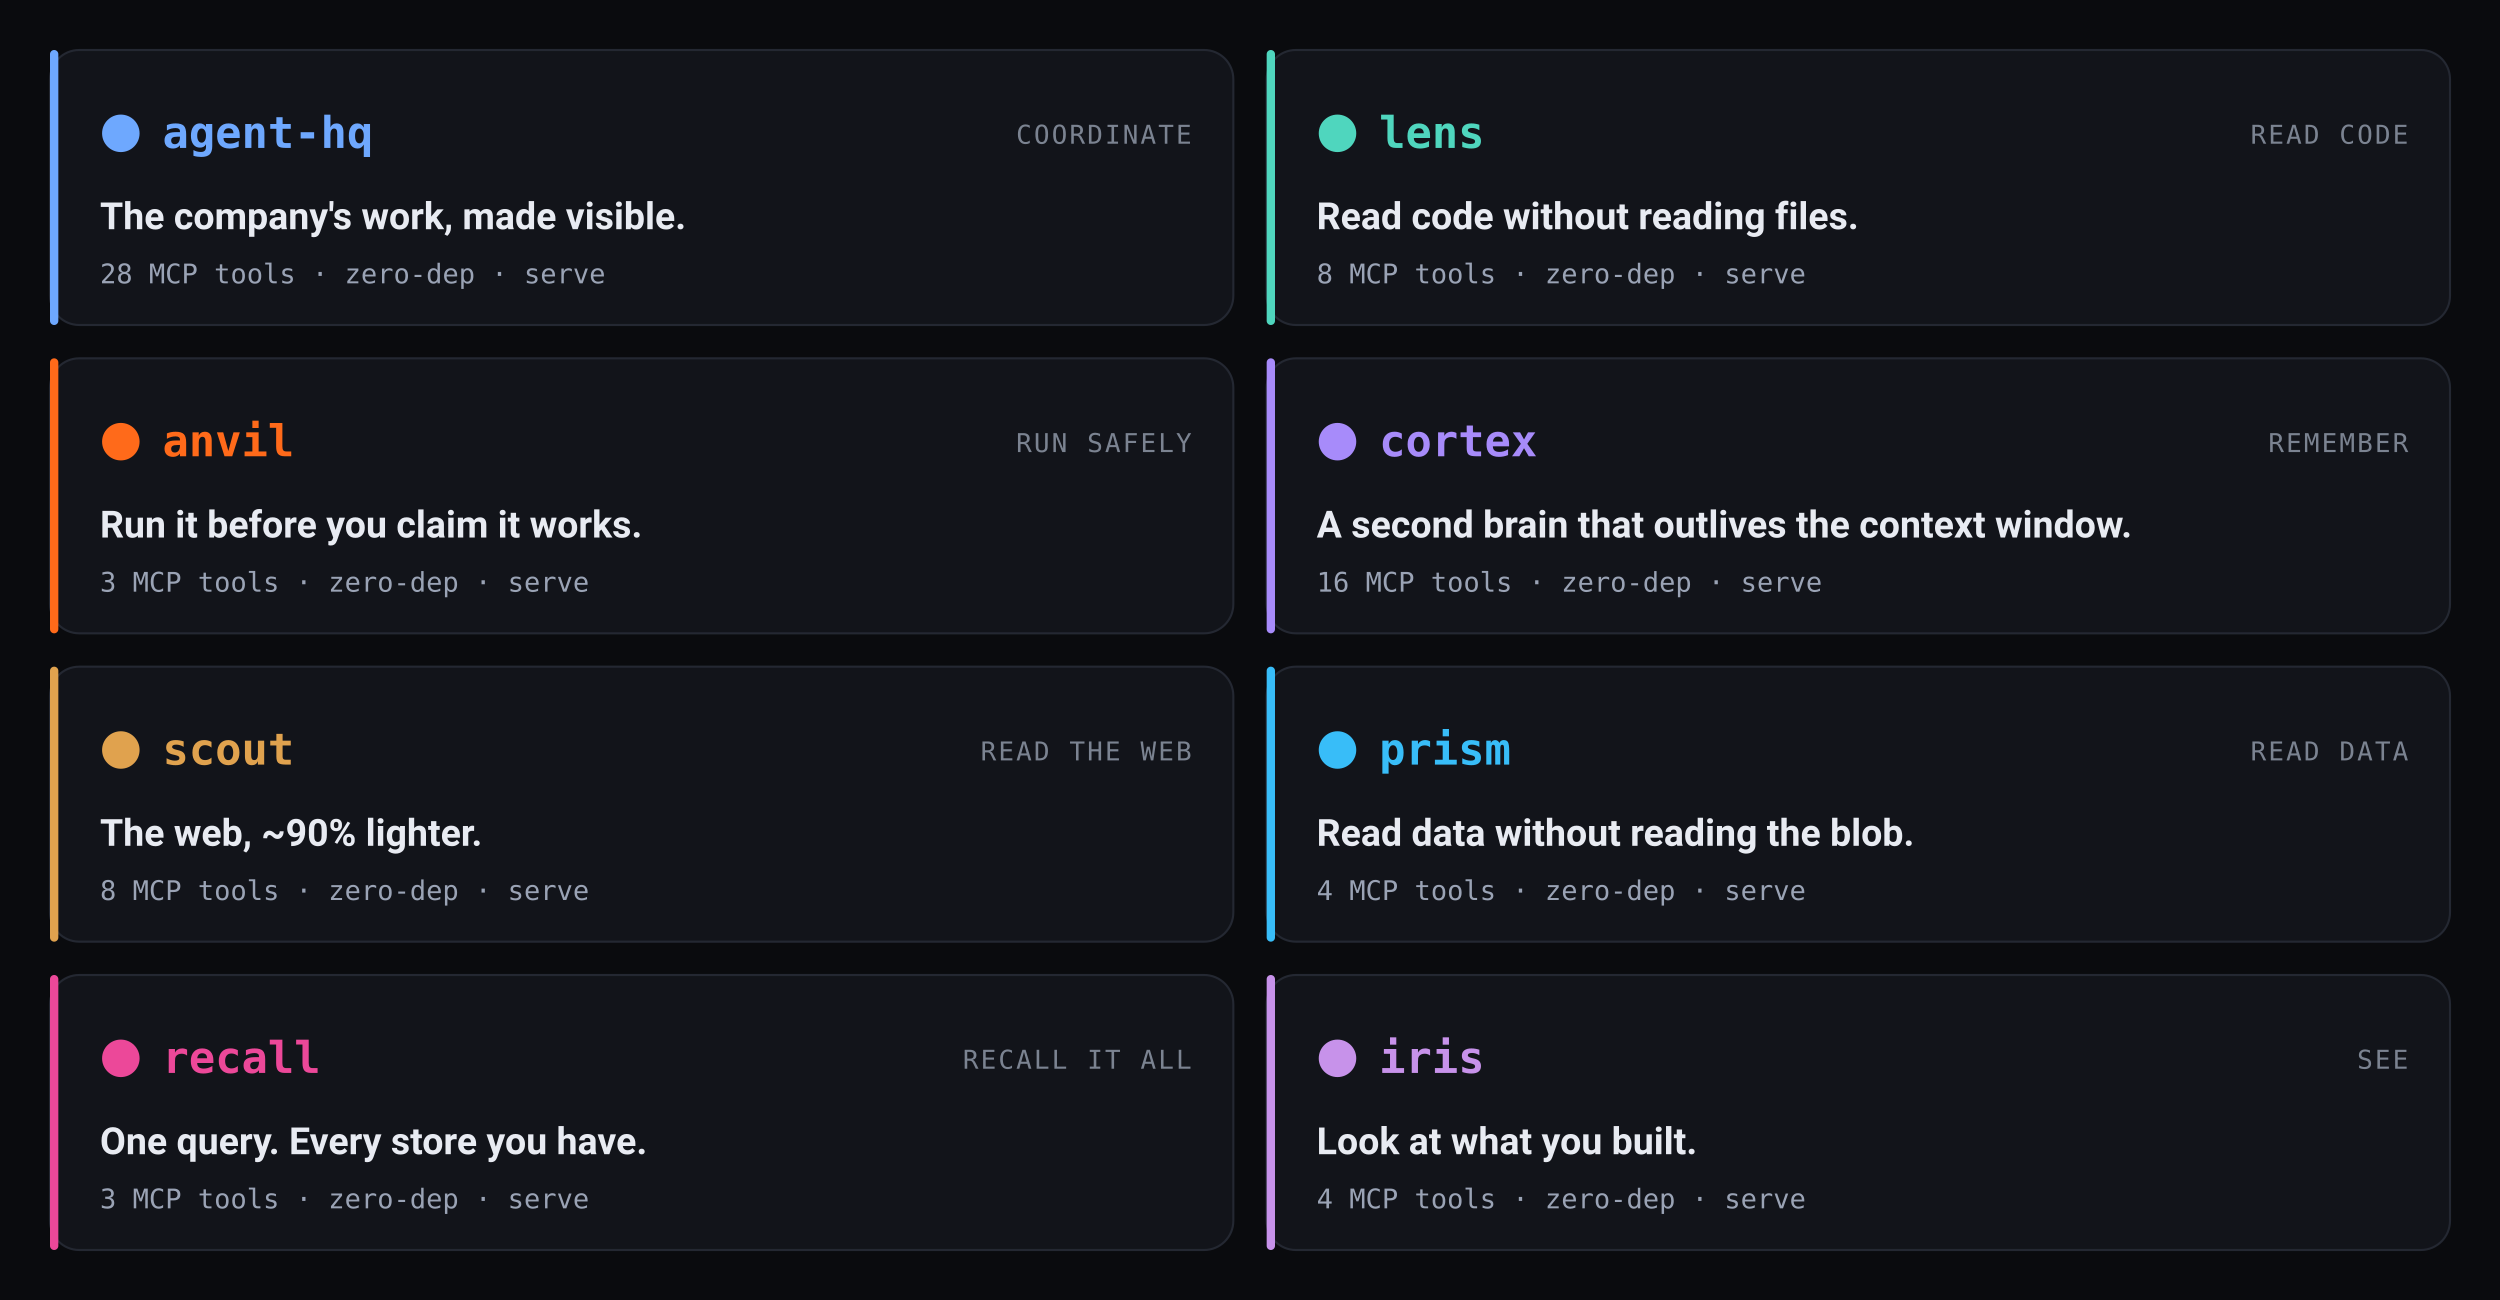
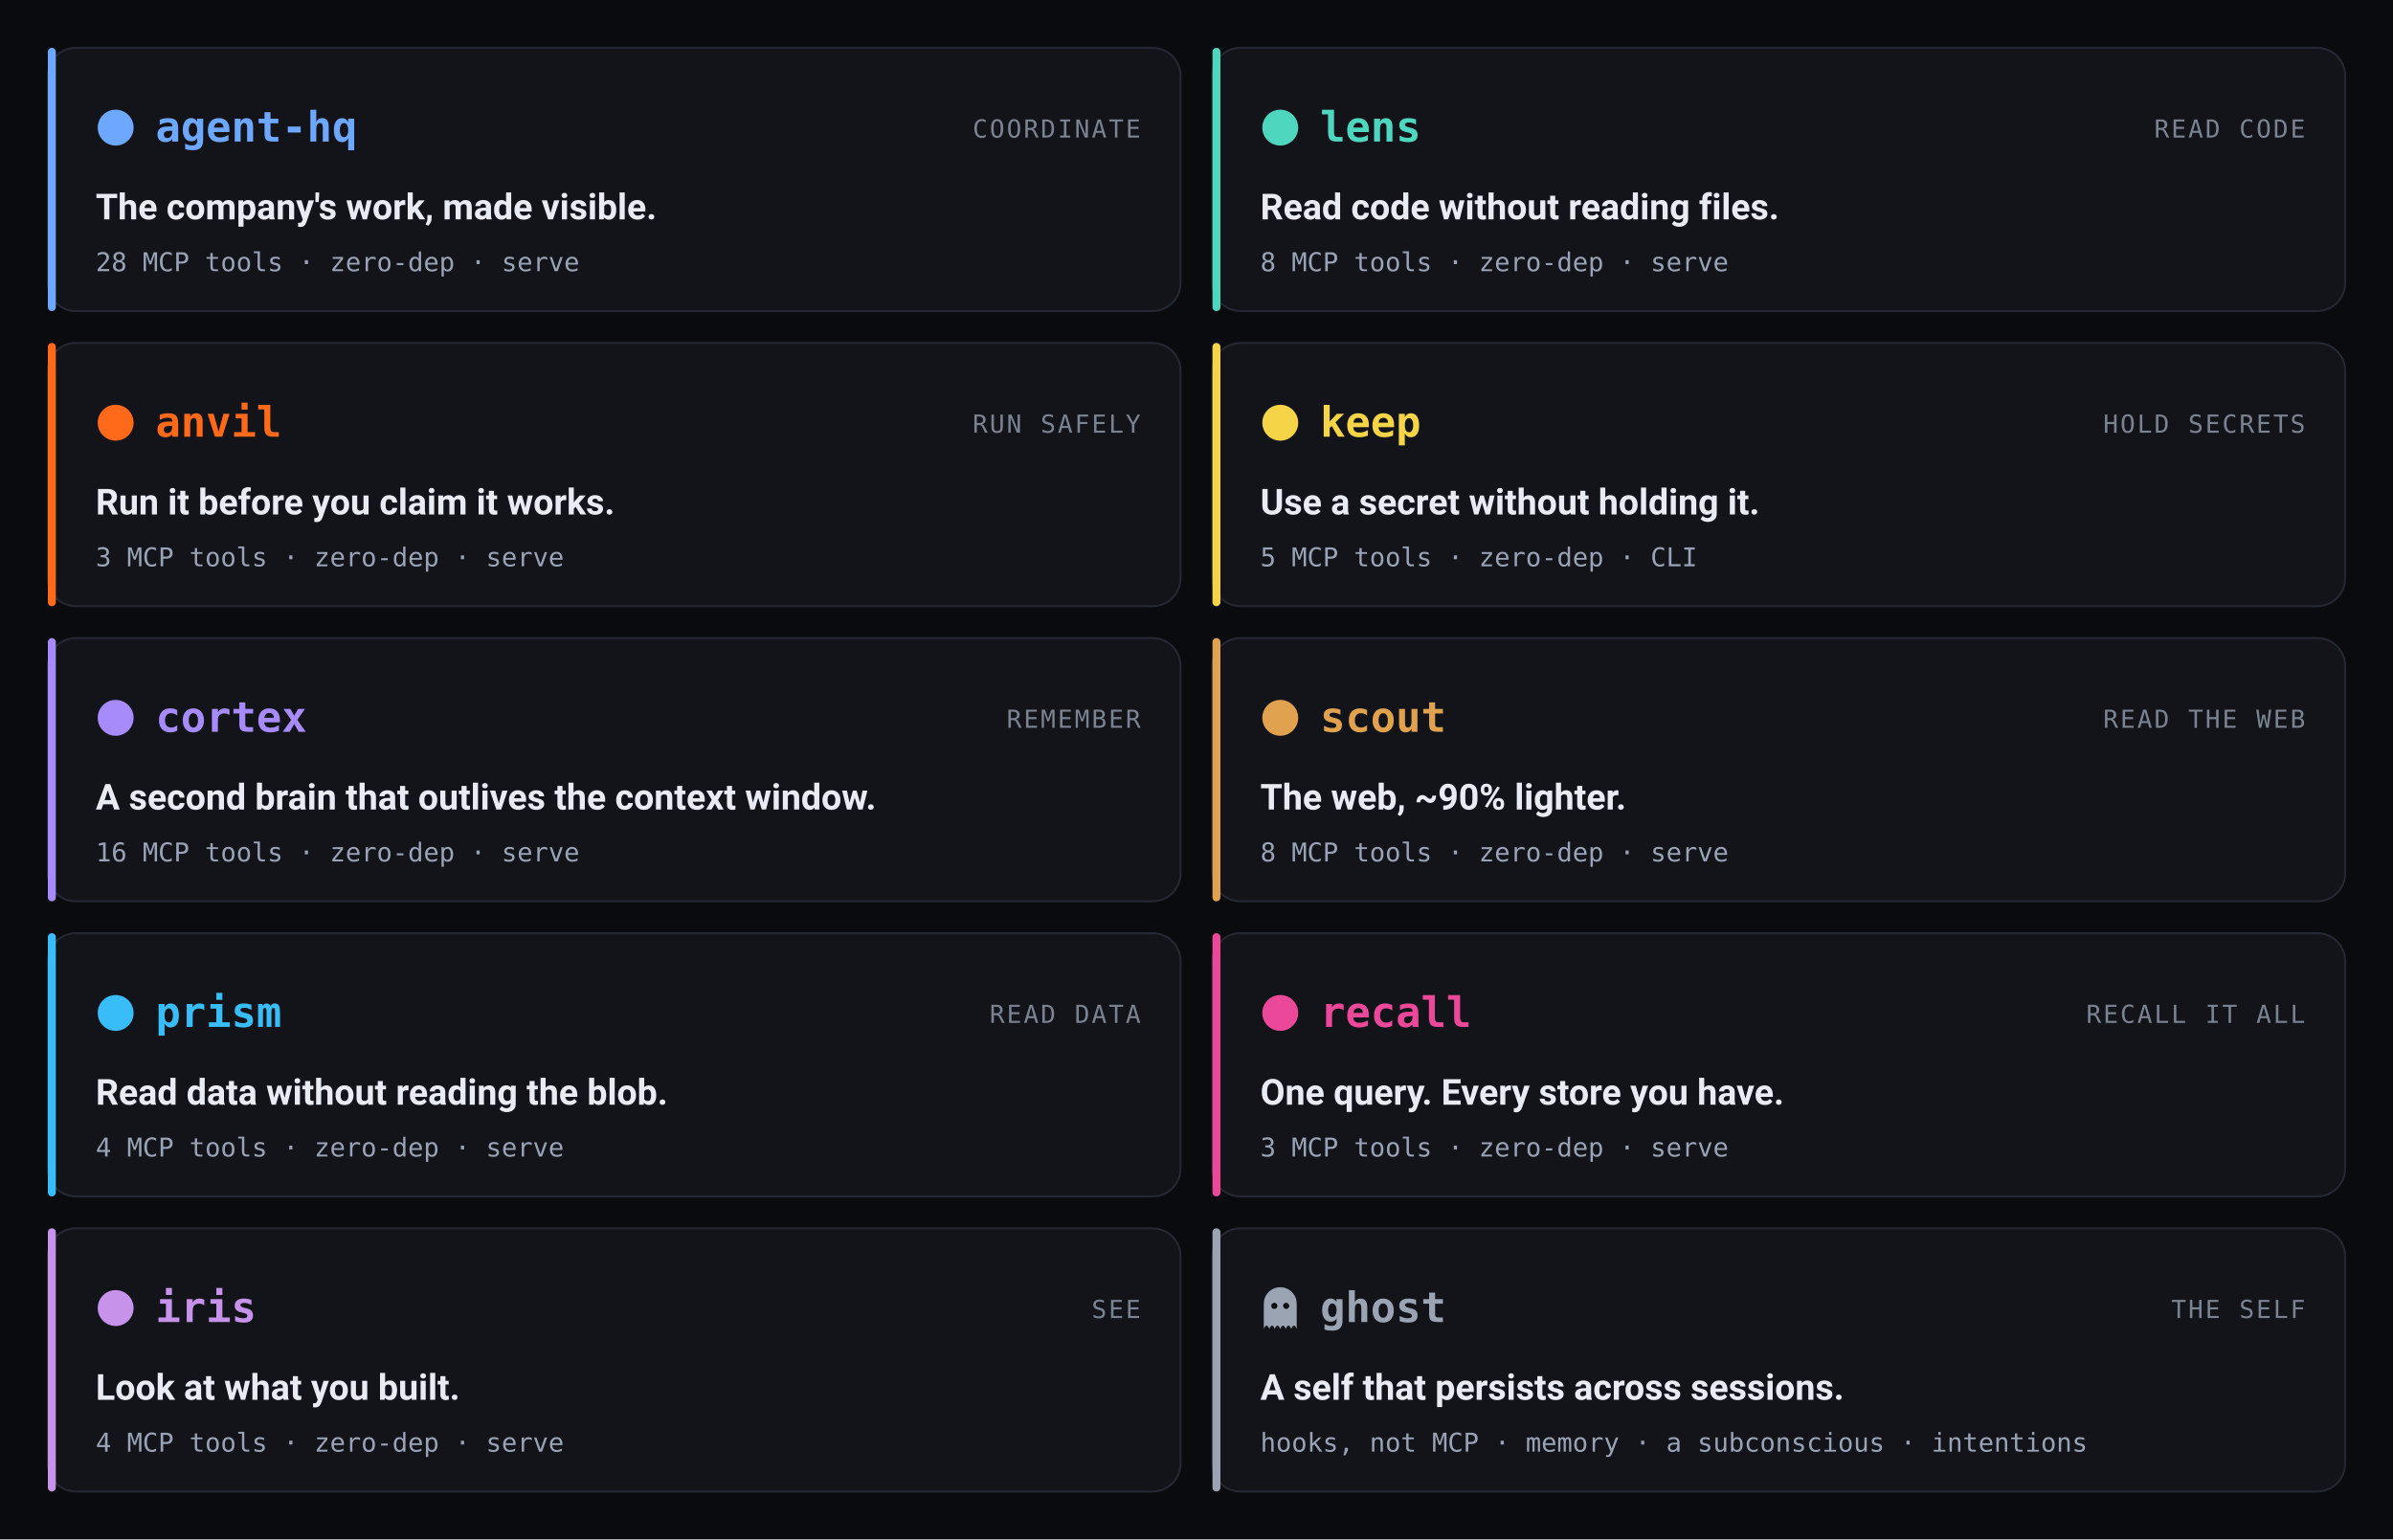
- <svg xmlns="http://www.w3.org/2000/svg" viewBox="0 0 1200 624" width="1200" height="624" role="img">
+ <svg xmlns="http://www.w3.org/2000/svg" viewBox="0 0 1200 772" width="1200" height="772" role="img">
  <defs>
    <linearGradient id="wm" x1="0" y1="0" x2="1" y2="0.3">
      <stop offset="0" stop-color="#6ea8fe" />
      <stop offset="0.22" stop-color="#4fd6be" />
      <stop offset="0.44" stop-color="#a78bfa" />
      <stop offset="0.62" stop-color="#c792ea" />
      <stop offset="0.8" stop-color="#ec4899" />
      <stop offset="1" stop-color="#e0a24e" />
    </linearGradient>
    <radialGradient id="glow" cx="80%" cy="-8%" r="80%">
      <stop offset="0" stop-color="#16213a" />
      <stop offset="55%" stop-color="#0a0b0e" stop-opacity="0" />
    </radialGradient>
    <radialGradient id="core" cx="50%" cy="42%" r="70%">
      <stop offset="0" stop-color="#1b1f29" />
      <stop offset="100%" stop-color="#0a0b0e" />
    </radialGradient>
  </defs>
-   <rect width="1200" height="624" fill="#0a0b0e" />
+   <rect width="1200" height="772" fill="#0a0b0e" />
  <g transform="translate(24,24)">
    <rect width="568" height="132" rx="14" fill="#12141a" stroke="#242832" />
    <rect width="4" height="132" rx="2" fill="#6ea8fe" />
    <circle cx="34" cy="40" r="9" fill="#6ea8fe" />
    <text x="54" y="47" font-family="ui-monospace,SFMono-Regular,Menlo,monospace" font-size="21" font-weight="700" fill="#6ea8fe">agent-hq</text>
    <text x="548" y="45" text-anchor="end" font-family="ui-monospace,SFMono-Regular,Menlo,monospace" font-size="12.5" letter-spacing="1" fill="#7b8391">COORDINATE</text>
    <text x="24" y="86" font-family="system-ui,-apple-system,Segoe UI,Roboto,sans-serif" font-size="18" font-weight="600" fill="#e8ebf2">The company's work, made visible.</text>
    <text x="24" y="112" font-family="ui-monospace,SFMono-Regular,Menlo,monospace" font-size="13" fill="#9aa3b5">28 MCP tools · zero-dep · serve</text>
  </g>
  <g transform="translate(608,24)">
    <rect width="568" height="132" rx="14" fill="#12141a" stroke="#242832" />
    <rect width="4" height="132" rx="2" fill="#4fd6be" />
    <circle cx="34" cy="40" r="9" fill="#4fd6be" />
    <text x="54" y="47" font-family="ui-monospace,SFMono-Regular,Menlo,monospace" font-size="21" font-weight="700" fill="#4fd6be">lens</text>
    <text x="548" y="45" text-anchor="end" font-family="ui-monospace,SFMono-Regular,Menlo,monospace" font-size="12.5" letter-spacing="1" fill="#7b8391">READ CODE</text>
    <text x="24" y="86" font-family="system-ui,-apple-system,Segoe UI,Roboto,sans-serif" font-size="18" font-weight="600" fill="#e8ebf2">Read code without reading files.</text>
    <text x="24" y="112" font-family="ui-monospace,SFMono-Regular,Menlo,monospace" font-size="13" fill="#9aa3b5">8 MCP tools · zero-dep · serve</text>
  </g>
  <g transform="translate(24,172)">
    <rect width="568" height="132" rx="14" fill="#12141a" stroke="#242832" />
    <rect width="4" height="132" rx="2" fill="#ff6a1a" />
    <circle cx="34" cy="40" r="9" fill="#ff6a1a" />
    <text x="54" y="47" font-family="ui-monospace,SFMono-Regular,Menlo,monospace" font-size="21" font-weight="700" fill="#ff6a1a">anvil</text>
    <text x="548" y="45" text-anchor="end" font-family="ui-monospace,SFMono-Regular,Menlo,monospace" font-size="12.5" letter-spacing="1" fill="#7b8391">RUN SAFELY</text>
    <text x="24" y="86" font-family="system-ui,-apple-system,Segoe UI,Roboto,sans-serif" font-size="18" font-weight="600" fill="#e8ebf2">Run it before you claim it works.</text>
    <text x="24" y="112" font-family="ui-monospace,SFMono-Regular,Menlo,monospace" font-size="13" fill="#9aa3b5">3 MCP tools · zero-dep · serve</text>
  </g>
  <g transform="translate(608,172)">
    <rect width="568" height="132" rx="14" fill="#12141a" stroke="#242832" />
+     <rect width="4" height="132" rx="2" fill="#f5d547" />
+     <circle cx="34" cy="40" r="9" fill="#f5d547" />
+     <text x="54" y="47" font-family="ui-monospace,SFMono-Regular,Menlo,monospace" font-size="21" font-weight="700" fill="#f5d547">keep</text>
+     <text x="548" y="45" text-anchor="end" font-family="ui-monospace,SFMono-Regular,Menlo,monospace" font-size="12.5" letter-spacing="1" fill="#7b8391">HOLD SECRETS</text>
+     <text x="24" y="86" font-family="system-ui,-apple-system,Segoe UI,Roboto,sans-serif" font-size="18" font-weight="600" fill="#e8ebf2">Use a secret without holding it.</text>
+     <text x="24" y="112" font-family="ui-monospace,SFMono-Regular,Menlo,monospace" font-size="13" fill="#9aa3b5">5 MCP tools · zero-dep · CLI</text>
+   </g>
+   <g transform="translate(24,320)">
+     <rect width="568" height="132" rx="14" fill="#12141a" stroke="#242832" />
    <rect width="4" height="132" rx="2" fill="#a78bfa" />
    <circle cx="34" cy="40" r="9" fill="#a78bfa" />
    <text x="54" y="47" font-family="ui-monospace,SFMono-Regular,Menlo,monospace" font-size="21" font-weight="700" fill="#a78bfa">cortex</text>
    <text x="548" y="45" text-anchor="end" font-family="ui-monospace,SFMono-Regular,Menlo,monospace" font-size="12.5" letter-spacing="1" fill="#7b8391">REMEMBER</text>
    <text x="24" y="86" font-family="system-ui,-apple-system,Segoe UI,Roboto,sans-serif" font-size="18" font-weight="600" fill="#e8ebf2">A second brain that outlives the context window.</text>
    <text x="24" y="112" font-family="ui-monospace,SFMono-Regular,Menlo,monospace" font-size="13" fill="#9aa3b5">16 MCP tools · zero-dep · serve</text>
  </g>
-   <g transform="translate(24,320)">
+   <g transform="translate(608,320)">
    <rect width="568" height="132" rx="14" fill="#12141a" stroke="#242832" />
    <rect width="4" height="132" rx="2" fill="#e0a24e" />
    <circle cx="34" cy="40" r="9" fill="#e0a24e" />
    <text x="54" y="47" font-family="ui-monospace,SFMono-Regular,Menlo,monospace" font-size="21" font-weight="700" fill="#e0a24e">scout</text>
    <text x="548" y="45" text-anchor="end" font-family="ui-monospace,SFMono-Regular,Menlo,monospace" font-size="12.5" letter-spacing="1" fill="#7b8391">READ THE WEB</text>
    <text x="24" y="86" font-family="system-ui,-apple-system,Segoe UI,Roboto,sans-serif" font-size="18" font-weight="600" fill="#e8ebf2">The web, ~90% lighter.</text>
    <text x="24" y="112" font-family="ui-monospace,SFMono-Regular,Menlo,monospace" font-size="13" fill="#9aa3b5">8 MCP tools · zero-dep · serve</text>
  </g>
-   <g transform="translate(608,320)">
+   <g transform="translate(24,468)">
    <rect width="568" height="132" rx="14" fill="#12141a" stroke="#242832" />
    <rect width="4" height="132" rx="2" fill="#38bdf8" />
    <circle cx="34" cy="40" r="9" fill="#38bdf8" />
    <text x="54" y="47" font-family="ui-monospace,SFMono-Regular,Menlo,monospace" font-size="21" font-weight="700" fill="#38bdf8">prism</text>
    <text x="548" y="45" text-anchor="end" font-family="ui-monospace,SFMono-Regular,Menlo,monospace" font-size="12.5" letter-spacing="1" fill="#7b8391">READ DATA</text>
    <text x="24" y="86" font-family="system-ui,-apple-system,Segoe UI,Roboto,sans-serif" font-size="18" font-weight="600" fill="#e8ebf2">Read data without reading the blob.</text>
    <text x="24" y="112" font-family="ui-monospace,SFMono-Regular,Menlo,monospace" font-size="13" fill="#9aa3b5">4 MCP tools · zero-dep · serve</text>
  </g>
-   <g transform="translate(24,468)">
+   <g transform="translate(608,468)">
    <rect width="568" height="132" rx="14" fill="#12141a" stroke="#242832" />
    <rect width="4" height="132" rx="2" fill="#ec4899" />
    <circle cx="34" cy="40" r="9" fill="#ec4899" />
    <text x="54" y="47" font-family="ui-monospace,SFMono-Regular,Menlo,monospace" font-size="21" font-weight="700" fill="#ec4899">recall</text>
    <text x="548" y="45" text-anchor="end" font-family="ui-monospace,SFMono-Regular,Menlo,monospace" font-size="12.5" letter-spacing="1" fill="#7b8391">RECALL IT ALL</text>
    <text x="24" y="86" font-family="system-ui,-apple-system,Segoe UI,Roboto,sans-serif" font-size="18" font-weight="600" fill="#e8ebf2">One query. Every store you have.</text>
    <text x="24" y="112" font-family="ui-monospace,SFMono-Regular,Menlo,monospace" font-size="13" fill="#9aa3b5">3 MCP tools · zero-dep · serve</text>
  </g>
-   <g transform="translate(608,468)">
+   <g transform="translate(24,616)">
    <rect width="568" height="132" rx="14" fill="#12141a" stroke="#242832" />
    <rect width="4" height="132" rx="2" fill="#c792ea" />
    <circle cx="34" cy="40" r="9" fill="#c792ea" />
    <text x="54" y="47" font-family="ui-monospace,SFMono-Regular,Menlo,monospace" font-size="21" font-weight="700" fill="#c792ea">iris</text>
    <text x="548" y="45" text-anchor="end" font-family="ui-monospace,SFMono-Regular,Menlo,monospace" font-size="12.5" letter-spacing="1" fill="#7b8391">SEE</text>
    <text x="24" y="86" font-family="system-ui,-apple-system,Segoe UI,Roboto,sans-serif" font-size="18" font-weight="600" fill="#e8ebf2">Look at what you built.</text>
    <text x="24" y="112" font-family="ui-monospace,SFMono-Regular,Menlo,monospace" font-size="13" fill="#9aa3b5">4 MCP tools · zero-dep · serve</text>
  </g>
+   <g transform="translate(608,616)">
+     <rect width="568" height="132" rx="14" fill="#12141a" stroke="#242832" />
+     <rect width="4" height="132" rx="2" fill="#9aa4b2" />
+     <path d="M25.75 50.45 V37.8 A8.25 8.25 0 0 1 42.25 37.8 V50.45 q-1.375 -3.3 -2.75 0 q-1.375 -3.3 -2.75 0 q-1.375 -3.3 -2.75 0 q-1.375 -3.3 -2.75 0 q-1.375 -3.3 -2.75 0 q-1.375 -3.3 -2.75 0 Z" fill="#9aa4b2" />
+     <circle cx="31.03" cy="38.9" r="1.54" fill="#0a0b0e" />
+     <circle cx="36.97" cy="38.9" r="1.54" fill="#0a0b0e" />
+     <text x="54" y="47" font-family="ui-monospace,SFMono-Regular,Menlo,monospace" font-size="21" font-weight="700" fill="#9aa4b2">ghost</text>
+     <text x="548" y="45" text-anchor="end" font-family="ui-monospace,SFMono-Regular,Menlo,monospace" font-size="12.5" letter-spacing="1" fill="#7b8391">THE SELF</text>
+     <text x="24" y="86" font-family="system-ui,-apple-system,Segoe UI,Roboto,sans-serif" font-size="18" font-weight="600" fill="#e8ebf2">A self that persists across sessions.</text>
+     <text x="24" y="112" font-family="ui-monospace,SFMono-Regular,Menlo,monospace" font-size="13" fill="#9aa3b5">hooks, not MCP · memory · a subconscious · intentions</text>
+   </g>
</svg>
